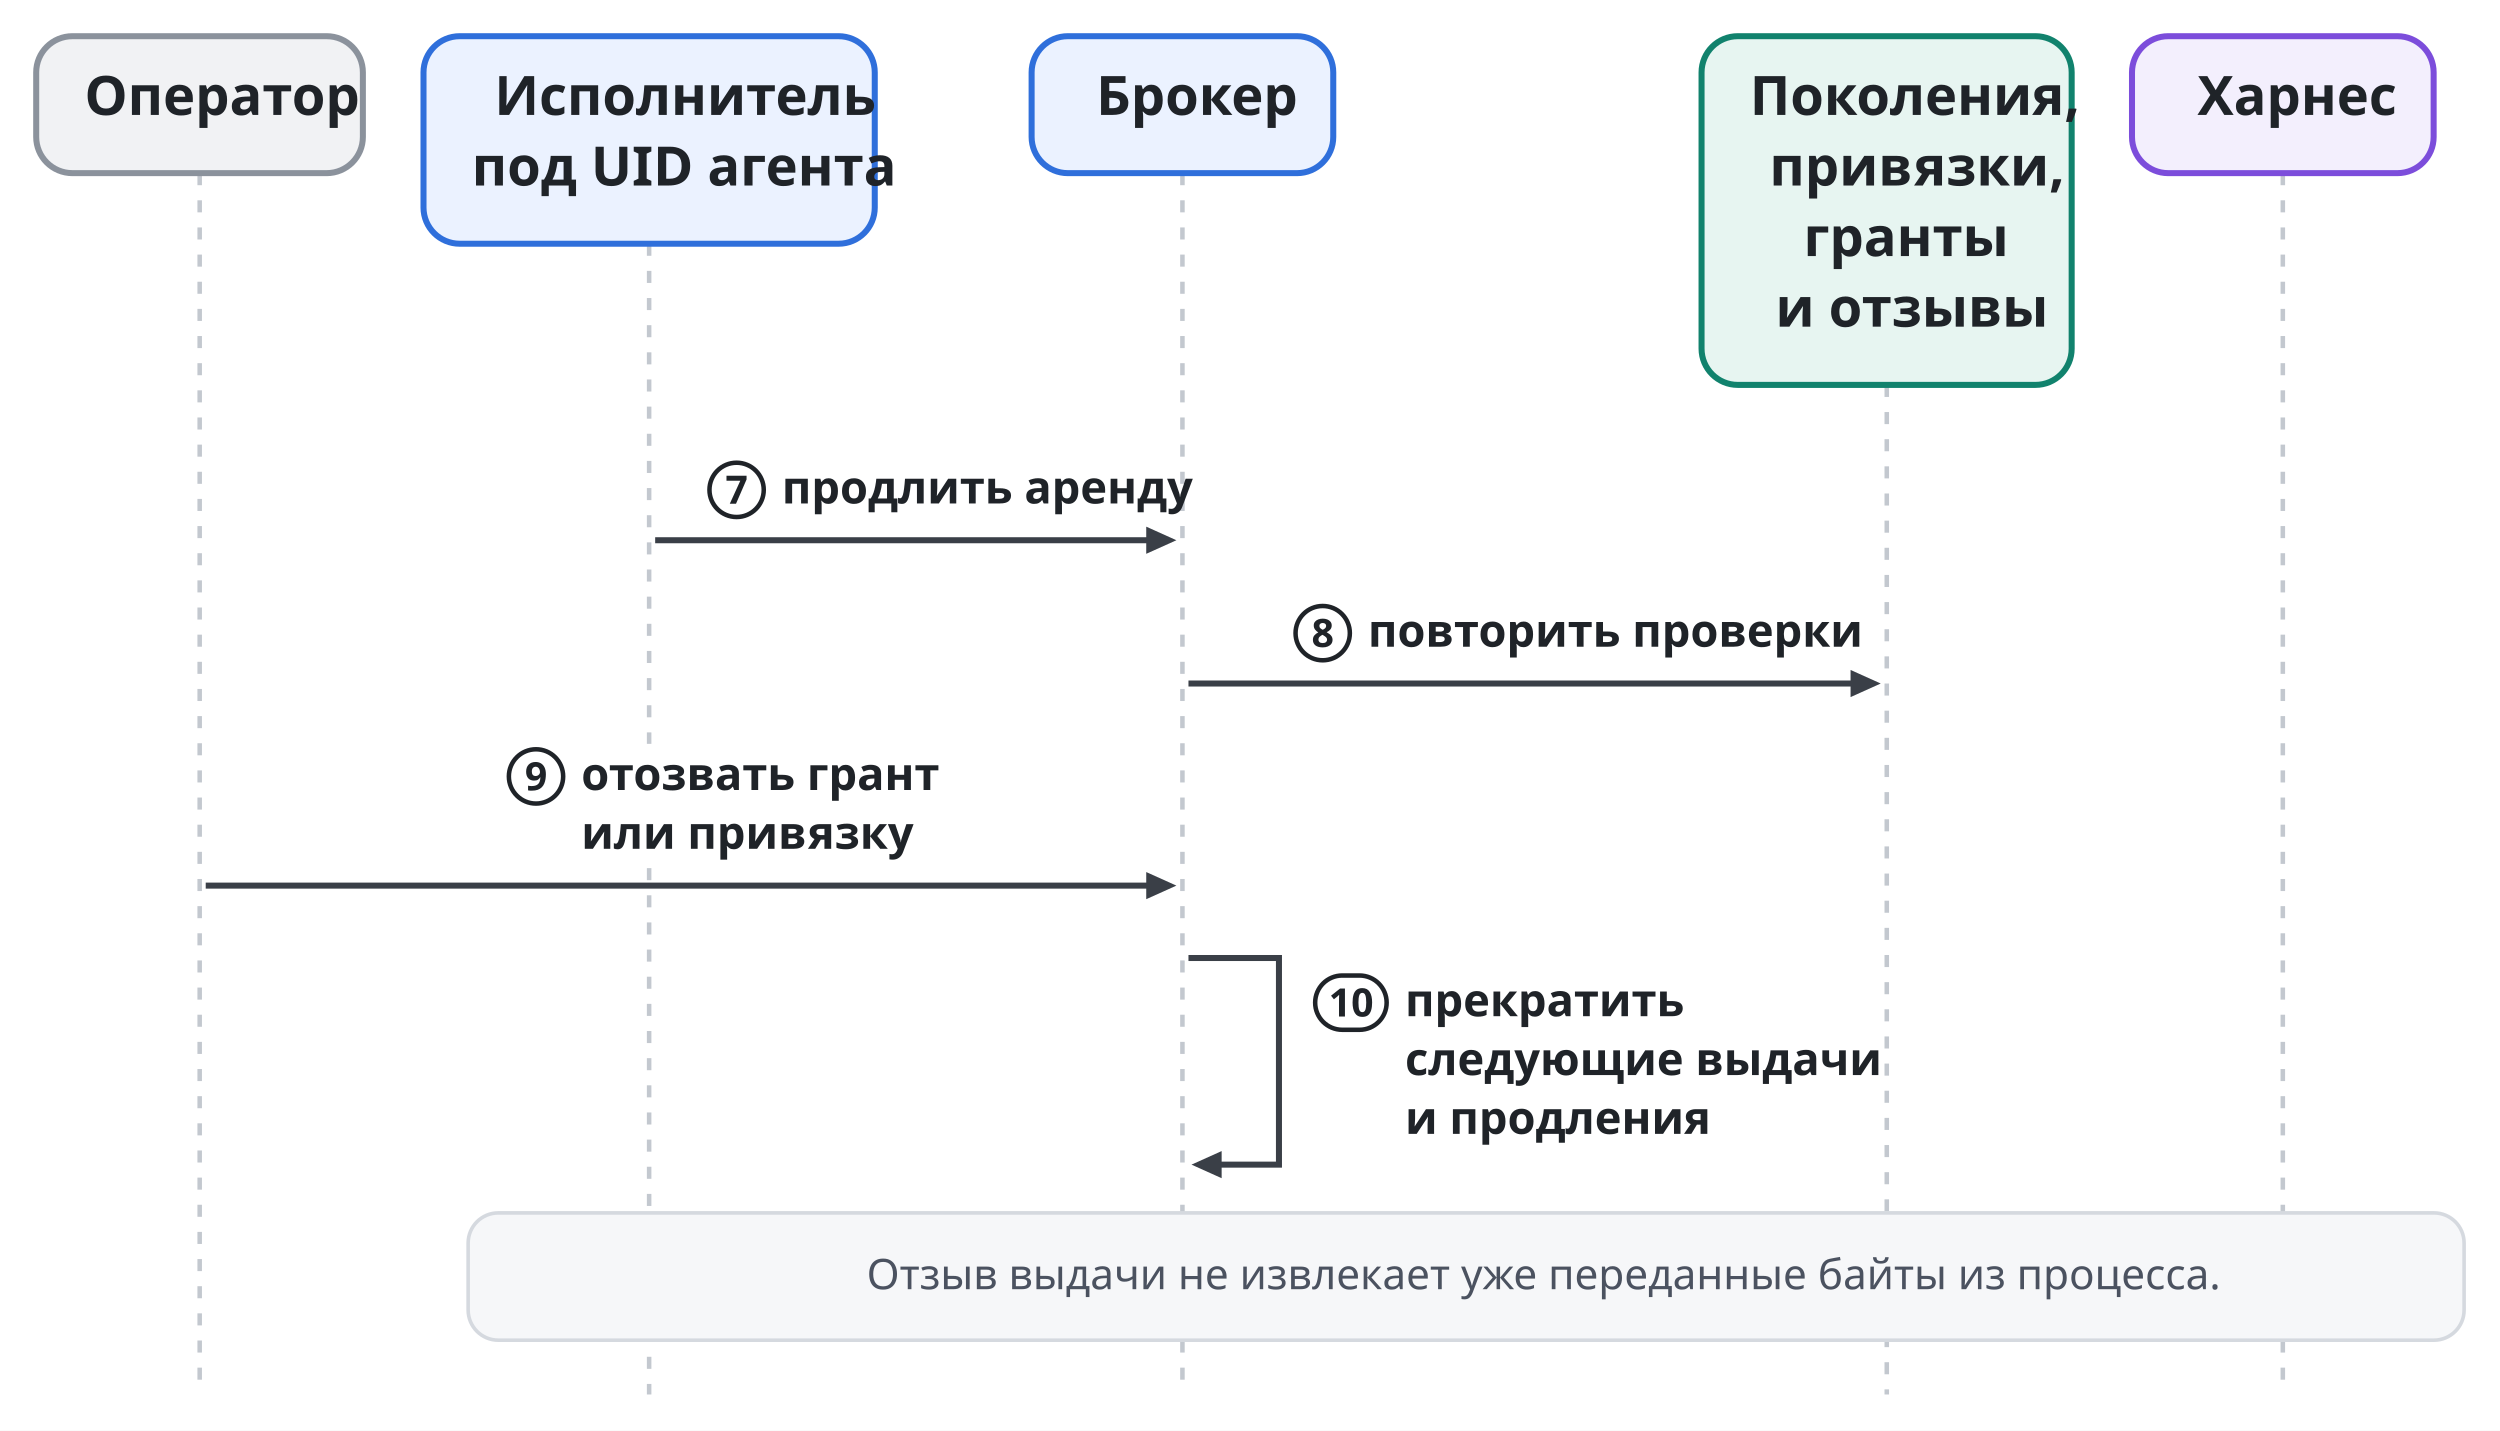
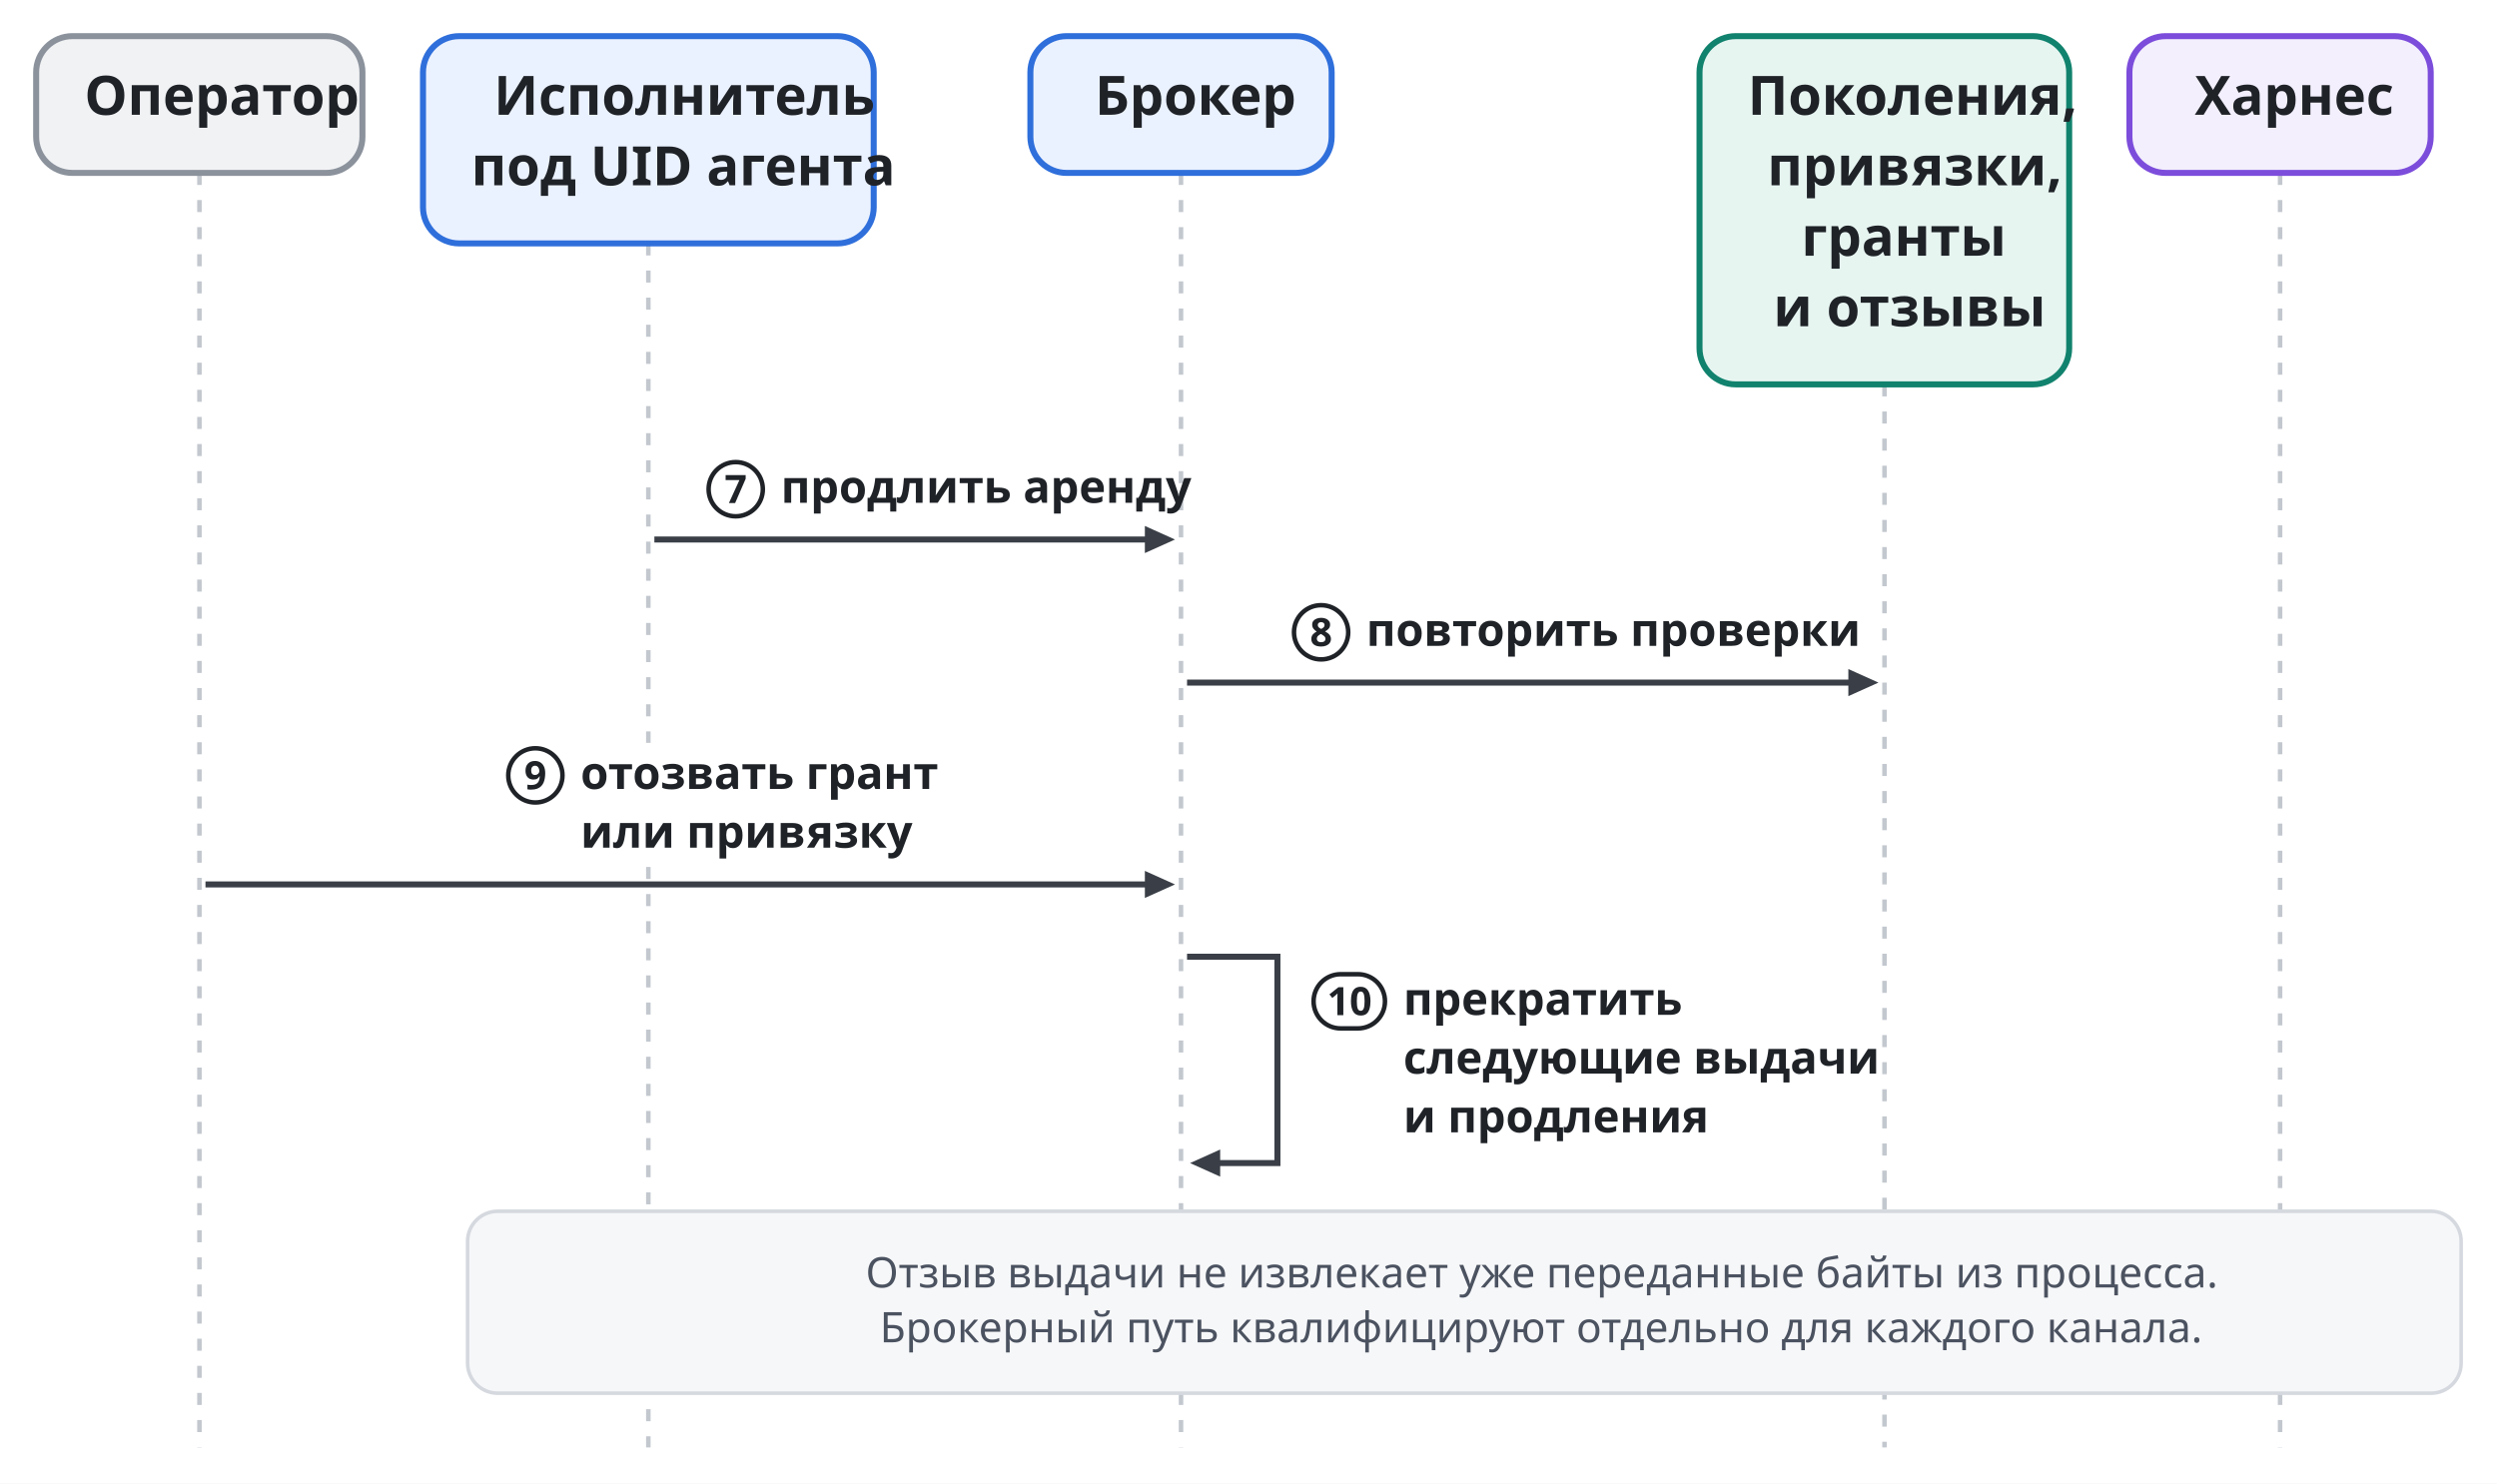
- <svg xmlns="http://www.w3.org/2000/svg" width="828.8" height="474.3" viewBox="0 0 828.8 474.3">
-   <rect width="828.8" height="474.3" fill="#ffffff" />
+ <svg xmlns="http://www.w3.org/2000/svg" width="828.8" height="492.5" viewBox="0 0 828.8 492.5">
+   <rect width="828.8" height="492.5" fill="#ffffff" />
  <g transform="translate(12 12)">
    <g transform="translate(54.2 0)">
-       <line x1="0" y1="45.4" x2="0" y2="450.3" stroke="#c3c8cf" stroke-width="1.5" stroke-dasharray="4 5" />
-       <line x1="149" y1="68.8" x2="149" y2="450.3" stroke="#c3c8cf" stroke-width="1.5" stroke-dasharray="4 5" />
-       <line x1="325.8" y1="45.4" x2="325.8" y2="450.3" stroke="#c3c8cf" stroke-width="1.5" stroke-dasharray="4 5" />
-       <line x1="559.3" y1="115.6" x2="559.3" y2="450.3" stroke="#c3c8cf" stroke-width="1.5" stroke-dasharray="4 5" />
-       <line x1="690.6" y1="45.4" x2="690.6" y2="450.3" stroke="#c3c8cf" stroke-width="1.5" stroke-dasharray="4 5" />
+       <line x1="0" y1="45.4" x2="0" y2="468.5" stroke="#c3c8cf" stroke-width="1.5" stroke-dasharray="4 5" />
+       <line x1="149" y1="68.8" x2="149" y2="468.5" stroke="#c3c8cf" stroke-width="1.5" stroke-dasharray="4 5" />
+       <line x1="325.8" y1="45.4" x2="325.8" y2="468.5" stroke="#c3c8cf" stroke-width="1.5" stroke-dasharray="4 5" />
+       <line x1="559.3" y1="115.6" x2="559.3" y2="468.5" stroke="#c3c8cf" stroke-width="1.5" stroke-dasharray="4 5" />
+       <line x1="690.6" y1="45.4" x2="690.6" y2="468.5" stroke="#c3c8cf" stroke-width="1.5" stroke-dasharray="4 5" />
      <rect x="-54.2" y="0" width="108.3" height="45.4" rx="12" fill="#f1f2f4" stroke="#8b929c" stroke-width="2" class="box" data-id="operator" />
      <text x="-38.2" y="26.1" font-size="18" fill="#1f2328">
        <tspan font-family="PT Sans, sans-serif" font-weight="bold">Оператор</tspan>
      </text>
      <rect x="74.2" y="0" width="149.6" height="68.8" rx="12" fill="#ebf2ff" stroke="#2f6fdb" stroke-width="2" class="box" data-id="executor" />
      <text x="97.7" y="26.1" font-size="18" fill="#1f2328">
        <tspan font-family="PT Sans, sans-serif" font-weight="bold">Исполнитель</tspan>
      </text>
      <text x="90.2" y="49.5" font-size="18" fill="#1f2328">
        <tspan font-family="PT Sans, sans-serif" font-weight="bold">под UID агента</tspan>
      </text>
      <rect x="275.8" y="0" width="100" height="45.4" rx="12" fill="#ebf2ff" stroke="#2f6fdb" stroke-width="2" class="box" data-id="broker" />
      <text x="297.2" y="26.1" font-size="18" fill="#1f2328">
        <tspan font-family="PT Sans, sans-serif" font-weight="bold">Брокер</tspan>
      </text>
      <rect x="497.9" y="0" width="122.7" height="115.6" rx="12" fill="#e7f5f1" stroke="#11826d" stroke-width="2" class="box" data-id="registry" />
      <text x="513.9" y="26.1" font-size="18" fill="#1f2328">
        <tspan font-family="PT Sans, sans-serif" font-weight="bold">Поколения,</tspan>
      </text>
      <text x="520.4" y="49.5" font-size="18" fill="#1f2328">
        <tspan font-family="PT Sans, sans-serif" font-weight="bold">привязки,</tspan>
      </text>
      <text x="531.7" y="72.9" font-size="18" fill="#1f2328">
        <tspan font-family="PT Sans, sans-serif" font-weight="bold">гранты</tspan>
      </text>
      <text x="522.4" y="96.3" font-size="18" fill="#1f2328">
        <tspan font-family="PT Sans, sans-serif" font-weight="bold">и отзывы</tspan>
      </text>
      <rect x="640.6" y="0" width="100" height="45.4" rx="12" fill="#f3effd" stroke="#7c4ddb" stroke-width="2" class="box" data-id="harness" />
      <text x="662.3" y="26.1" font-size="18" fill="#1f2328">
        <tspan font-family="PT Sans, sans-serif" font-weight="bold">Харнес</tspan>
      </text>
      <path d="M 151 167.1 L 317.8 167.1" fill="none" stroke="#3a3f47" stroke-width="2" class="edge" data-from="executor" data-to="broker" data-edge="m0" />
      <polygon points="323.8,167.1 313.8,162.6 313.8,171.6" fill="#3a3f47" />
      <rect x="165" y="139.6" width="144.9" height="21.5" fill="#ffffff" class="plate" />
      <g class="label" data-edge="m0">
        <circle cx="178" cy="150.4" r="9" fill="#ffffff" stroke="#1f2328" stroke-width="1.5" class="step" />
        <text x="174.3" y="155" font-size="13" fill="#1f2328">
          <tspan font-family="PT Sans, sans-serif" font-weight="bold">7</tspan>
        </text>
        <text x="193" y="154.9" font-size="15" fill="#1f2328">
          <tspan font-family="PT Sans, sans-serif" font-weight="bold">продлить аренду</tspan>
        </text>
      </g>
      <path d="M 327.8 214.6 L 551.3 214.6" fill="none" stroke="#3a3f47" stroke-width="2" class="edge" data-from="broker" data-to="registry" data-edge="m1" />
      <polygon points="557.3,214.6 547.3,210.1 547.3,219.1" fill="#3a3f47" />
      <rect x="359.3" y="187.1" width="166.6" height="21.5" fill="#ffffff" class="plate" />
      <g class="label" data-edge="m1">
        <circle cx="372.3" cy="197.9" r="9" fill="#ffffff" stroke="#1f2328" stroke-width="1.5" class="step" />
        <text x="368.6" y="202.5" font-size="13" fill="#1f2328">
          <tspan font-family="PT Sans, sans-serif" font-weight="bold">8</tspan>
        </text>
        <text x="387.3" y="202.4" font-size="15" fill="#1f2328">
          <tspan font-family="PT Sans, sans-serif" font-weight="bold">повторить проверки</tspan>
        </text>
      </g>
      <path d="M 2 281.6 L 317.8 281.6" fill="none" stroke="#3a3f47" stroke-width="2" class="edge" data-from="operator" data-to="broker" data-edge="m2" />
      <polygon points="323.8,281.6 313.8,277.1 313.8,286.1" fill="#3a3f47" />
      <rect x="98.5" y="234.6" width="128.8" height="41" fill="#ffffff" class="plate" />
      <g class="label" data-edge="m2">
        <circle cx="111.5" cy="245.4" r="9" fill="#ffffff" stroke="#1f2328" stroke-width="1.5" class="step" />
        <text x="107.8" y="250" font-size="13" fill="#1f2328">
          <tspan font-family="PT Sans, sans-serif" font-weight="bold">9</tspan>
        </text>
        <text x="126.5" y="249.9" font-size="15" fill="#1f2328">
          <tspan font-family="PT Sans, sans-serif" font-weight="bold">отозвать грант</tspan>
        </text>
        <text x="126.5" y="269.4" font-size="15" fill="#1f2328">
          <tspan font-family="PT Sans, sans-serif" font-weight="bold">или привязку</tspan>
        </text>
      </g>
      <path d="M 327.8 305.6 L 357.8 305.6 L 357.8 374.1 L 334.8 374.1" fill="none" stroke="#3a3f47" stroke-width="2" class="edge" data-from="broker" data-to="broker" data-edge="m3" />
      <polygon points="328.8,374.1 338.8,378.6 338.8,369.6" fill="#3a3f47" />
      <rect x="365.8" y="309.6" width="167.4" height="60.5" fill="#ffffff" class="plate" />
      <g class="label" data-edge="m3">
        <rect x="369.8" y="311.4" width="23.7" height="18" rx="9" fill="#ffffff" stroke="#1f2328" stroke-width="1.5" class="step" />
        <text x="374.3" y="325" font-size="13" fill="#1f2328">
          <tspan font-family="PT Sans, sans-serif" font-weight="bold">10</tspan>
        </text>
        <text x="399.6" y="324.9" font-size="15" fill="#1f2328">
          <tspan font-family="PT Sans, sans-serif" font-weight="bold">прекратить</tspan>
        </text>
        <text x="399.6" y="344.4" font-size="15" fill="#1f2328">
          <tspan font-family="PT Sans, sans-serif" font-weight="bold">следующие выдачи</tspan>
        </text>
        <text x="399.6" y="363.9" font-size="15" fill="#1f2328">
          <tspan font-family="PT Sans, sans-serif" font-weight="bold">и продления</tspan>
        </text>
      </g>
-       <rect x="89" y="390.1" width="661.7" height="42.2" rx="10" fill="#f6f7f9" stroke="#d5d9df" stroke-width="1.2" class="note" />
+       <rect x="89" y="390.1" width="661.7" height="60.4" rx="10" fill="#f6f7f9" stroke="#d5d9df" stroke-width="1.2" class="note" />
      <text x="221.1" y="415.4" font-size="14" fill="#4b5260">
        <tspan font-family="PT Sans, sans-serif">Отзыв выдачи не извлекает уже переданные байты из процесса.</tspan>
+       </text>
+       <text x="225.8" y="433.6" font-size="14" fill="#4b5260">
+         <tspan font-family="PT Sans, sans-serif">Брокерный путь квалифицируют отдельно для каждого канала.</tspan>
      </text>
    </g>
  </g>
</svg>
